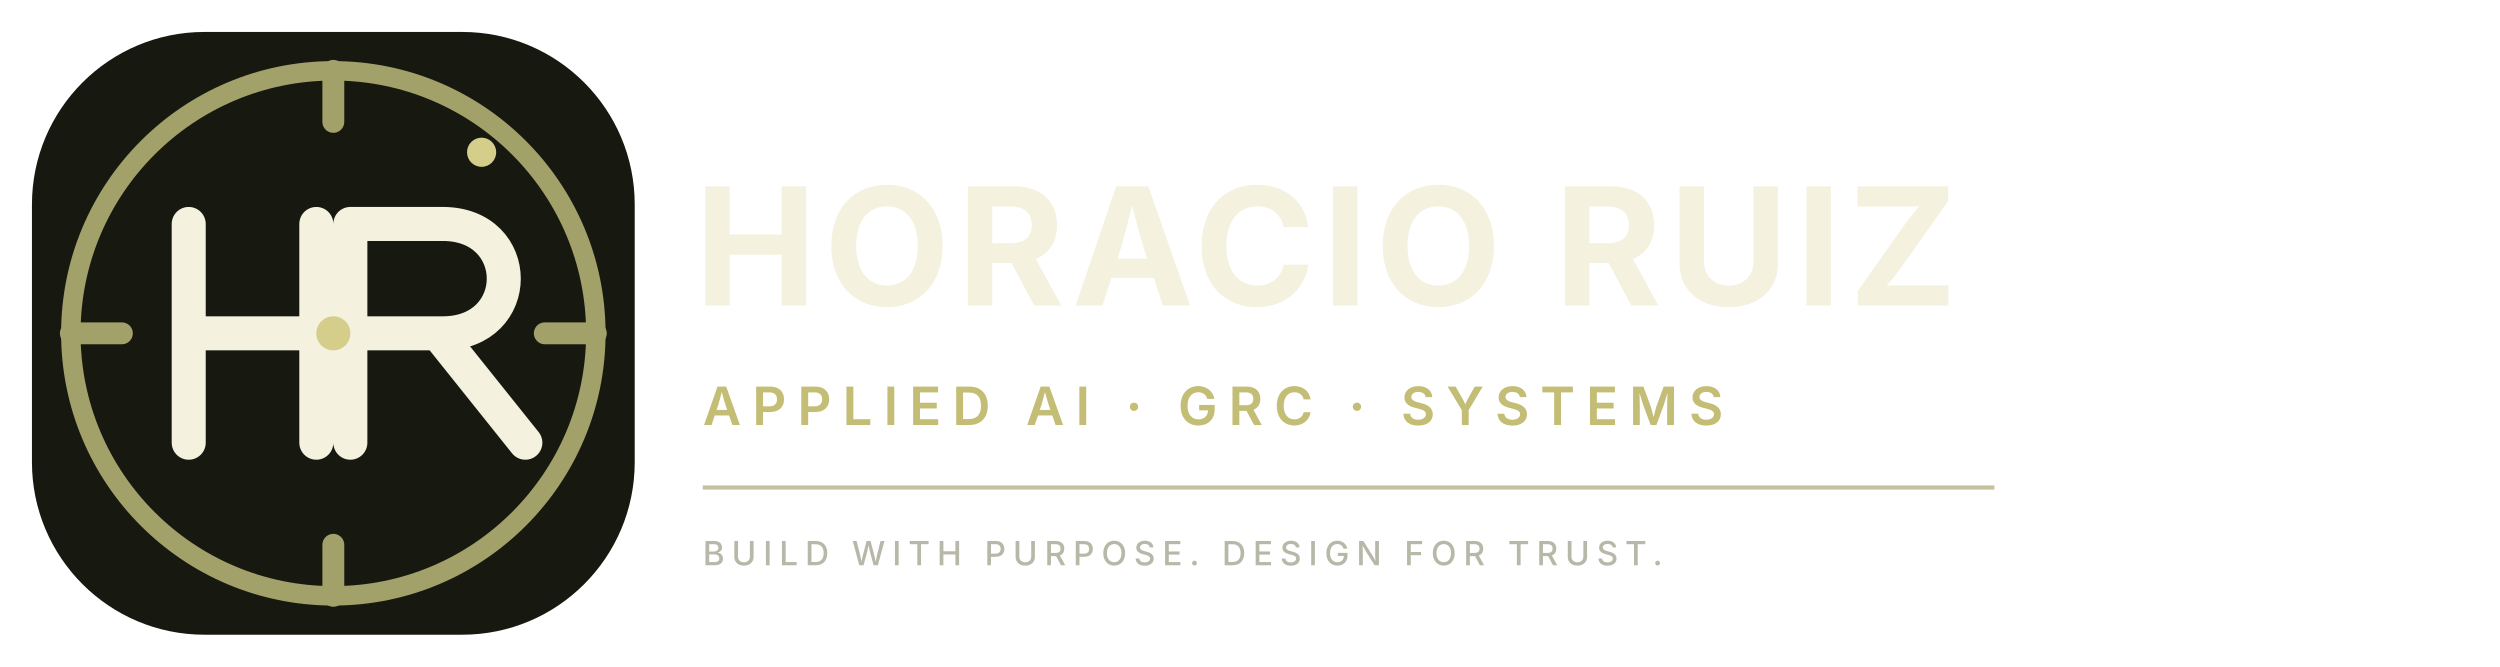
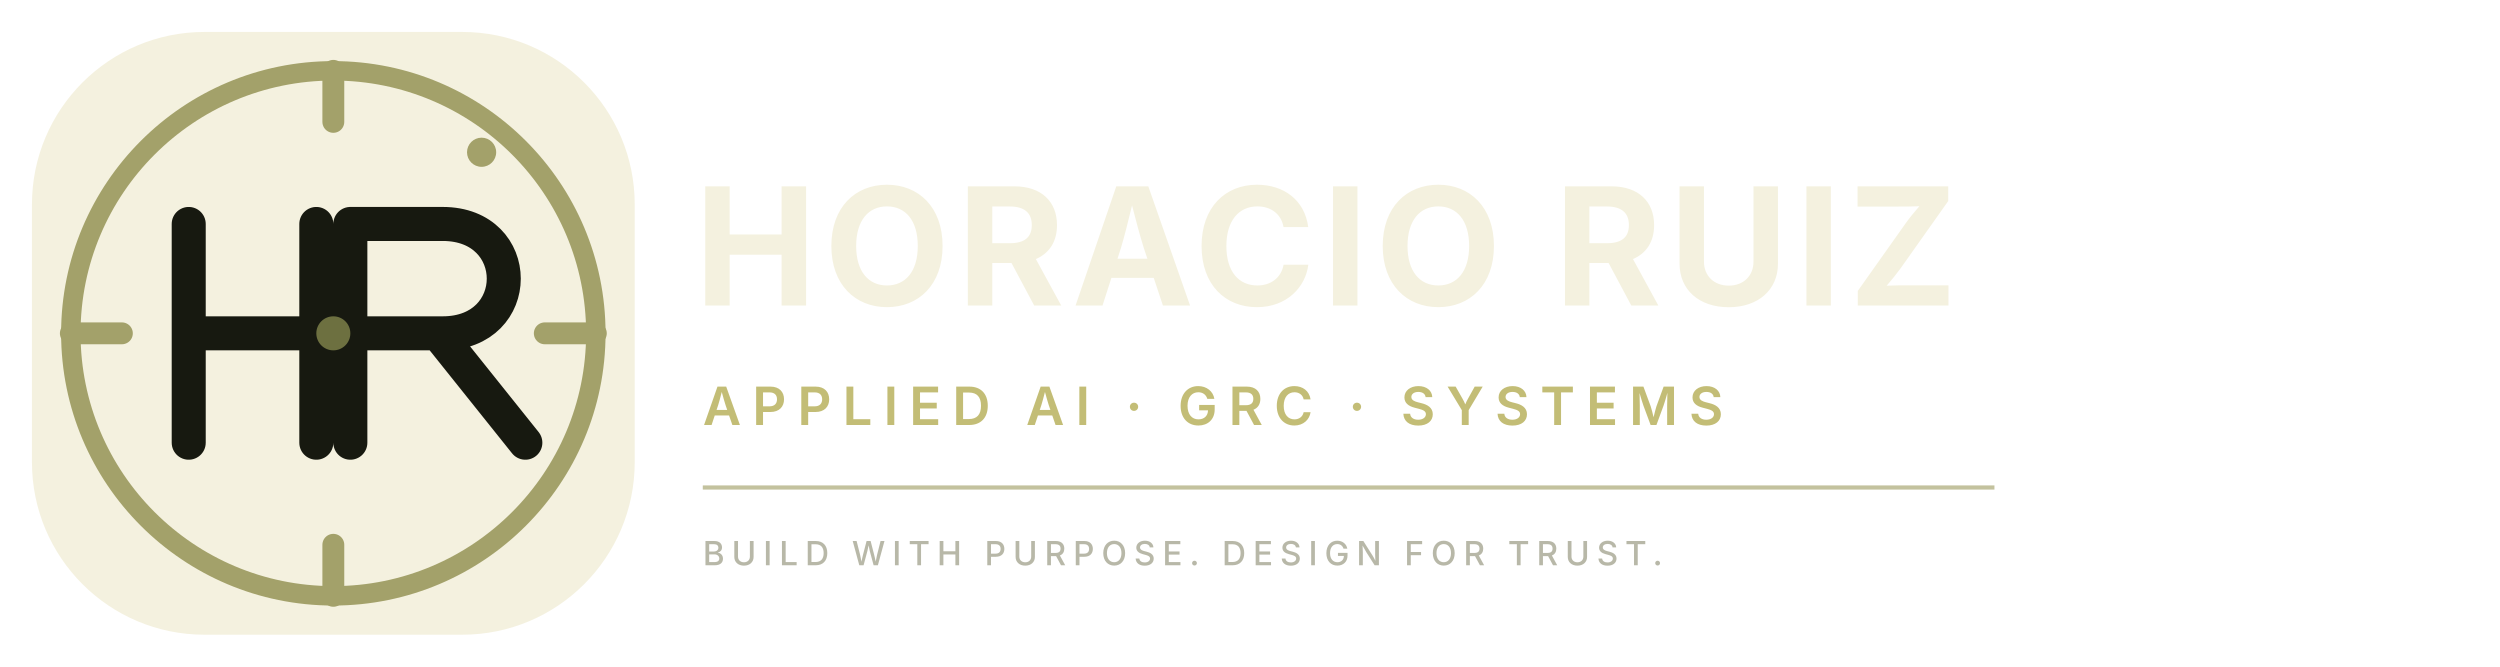
<svg xmlns="http://www.w3.org/2000/svg" viewBox="0 0 1800 480" fill="none">
  <g transform="translate(16 16) scale(.875)">
-     <rect x="8" y="8" width="496" height="496" rx="142" fill="#171910" />
+     <rect x="8" y="8" width="496" height="496" rx="142" fill="#F4F1DF" />
    <circle cx="256" cy="256" r="216" stroke="#A3A16A" stroke-width="16" />
    <path d="M256 40v42m216 174h-42M256 472v-42M40 256h42" stroke="#A3A16A" stroke-width="18" stroke-linecap="round" />
-     <path d="M256 256v-58" stroke="#D4CE8A" stroke-width="16" stroke-linecap="round" />
-     <path d="M137 166v180m0-90h105m0-90v180M270 346V166h76c67 0 67 90 0 90h-76m72 0 72 90" stroke="#F4F1DF" stroke-width="28" stroke-linecap="round" stroke-linejoin="round" />
-     <circle cx="256" cy="256" r="14" fill="#D4CE8A" />
-     <circle cx="378" cy="107" r="12" fill="#D4CE8A" />
+     <path d="M256 256v-58" stroke="#6D7040" stroke-width="16" stroke-linecap="round" />
+     <path d="M137 166v180m0-90h105m0-90v180M270 346V166h76c67 0 67 90 0 90h-76m72 0 72 90" stroke="#171910" stroke-width="28" stroke-linecap="round" stroke-linejoin="round" />
+     <circle cx="256" cy="256" r="14" fill="#6D7040" />
+     <circle cx="378" cy="107" r="12" fill="#A3A16A" />
  </g>
  <text x="500" y="220" fill="#F4F1DF" font-family="Inter, Arial, Helvetica, sans-serif" font-size="118" font-weight="700" letter-spacing="5">HORACIO RUIZ</text>
  <text x="506" y="306" fill="#C3BD76" font-family="Inter, Arial, Helvetica, sans-serif" font-size="38" font-weight="600" letter-spacing="8">APPLIED AI · GRC · SYSTEMS</text>
  <path d="M506 351h930" stroke="#A3A16A" stroke-width="3" opacity=".65" />
  <text x="506" y="407" fill="#B8B8A8" font-family="Inter, Arial, Helvetica, sans-serif" font-size="24" font-weight="500" letter-spacing="5">BUILD WITH PURPOSE. DESIGN FOR TRUST.</text>
</svg>
